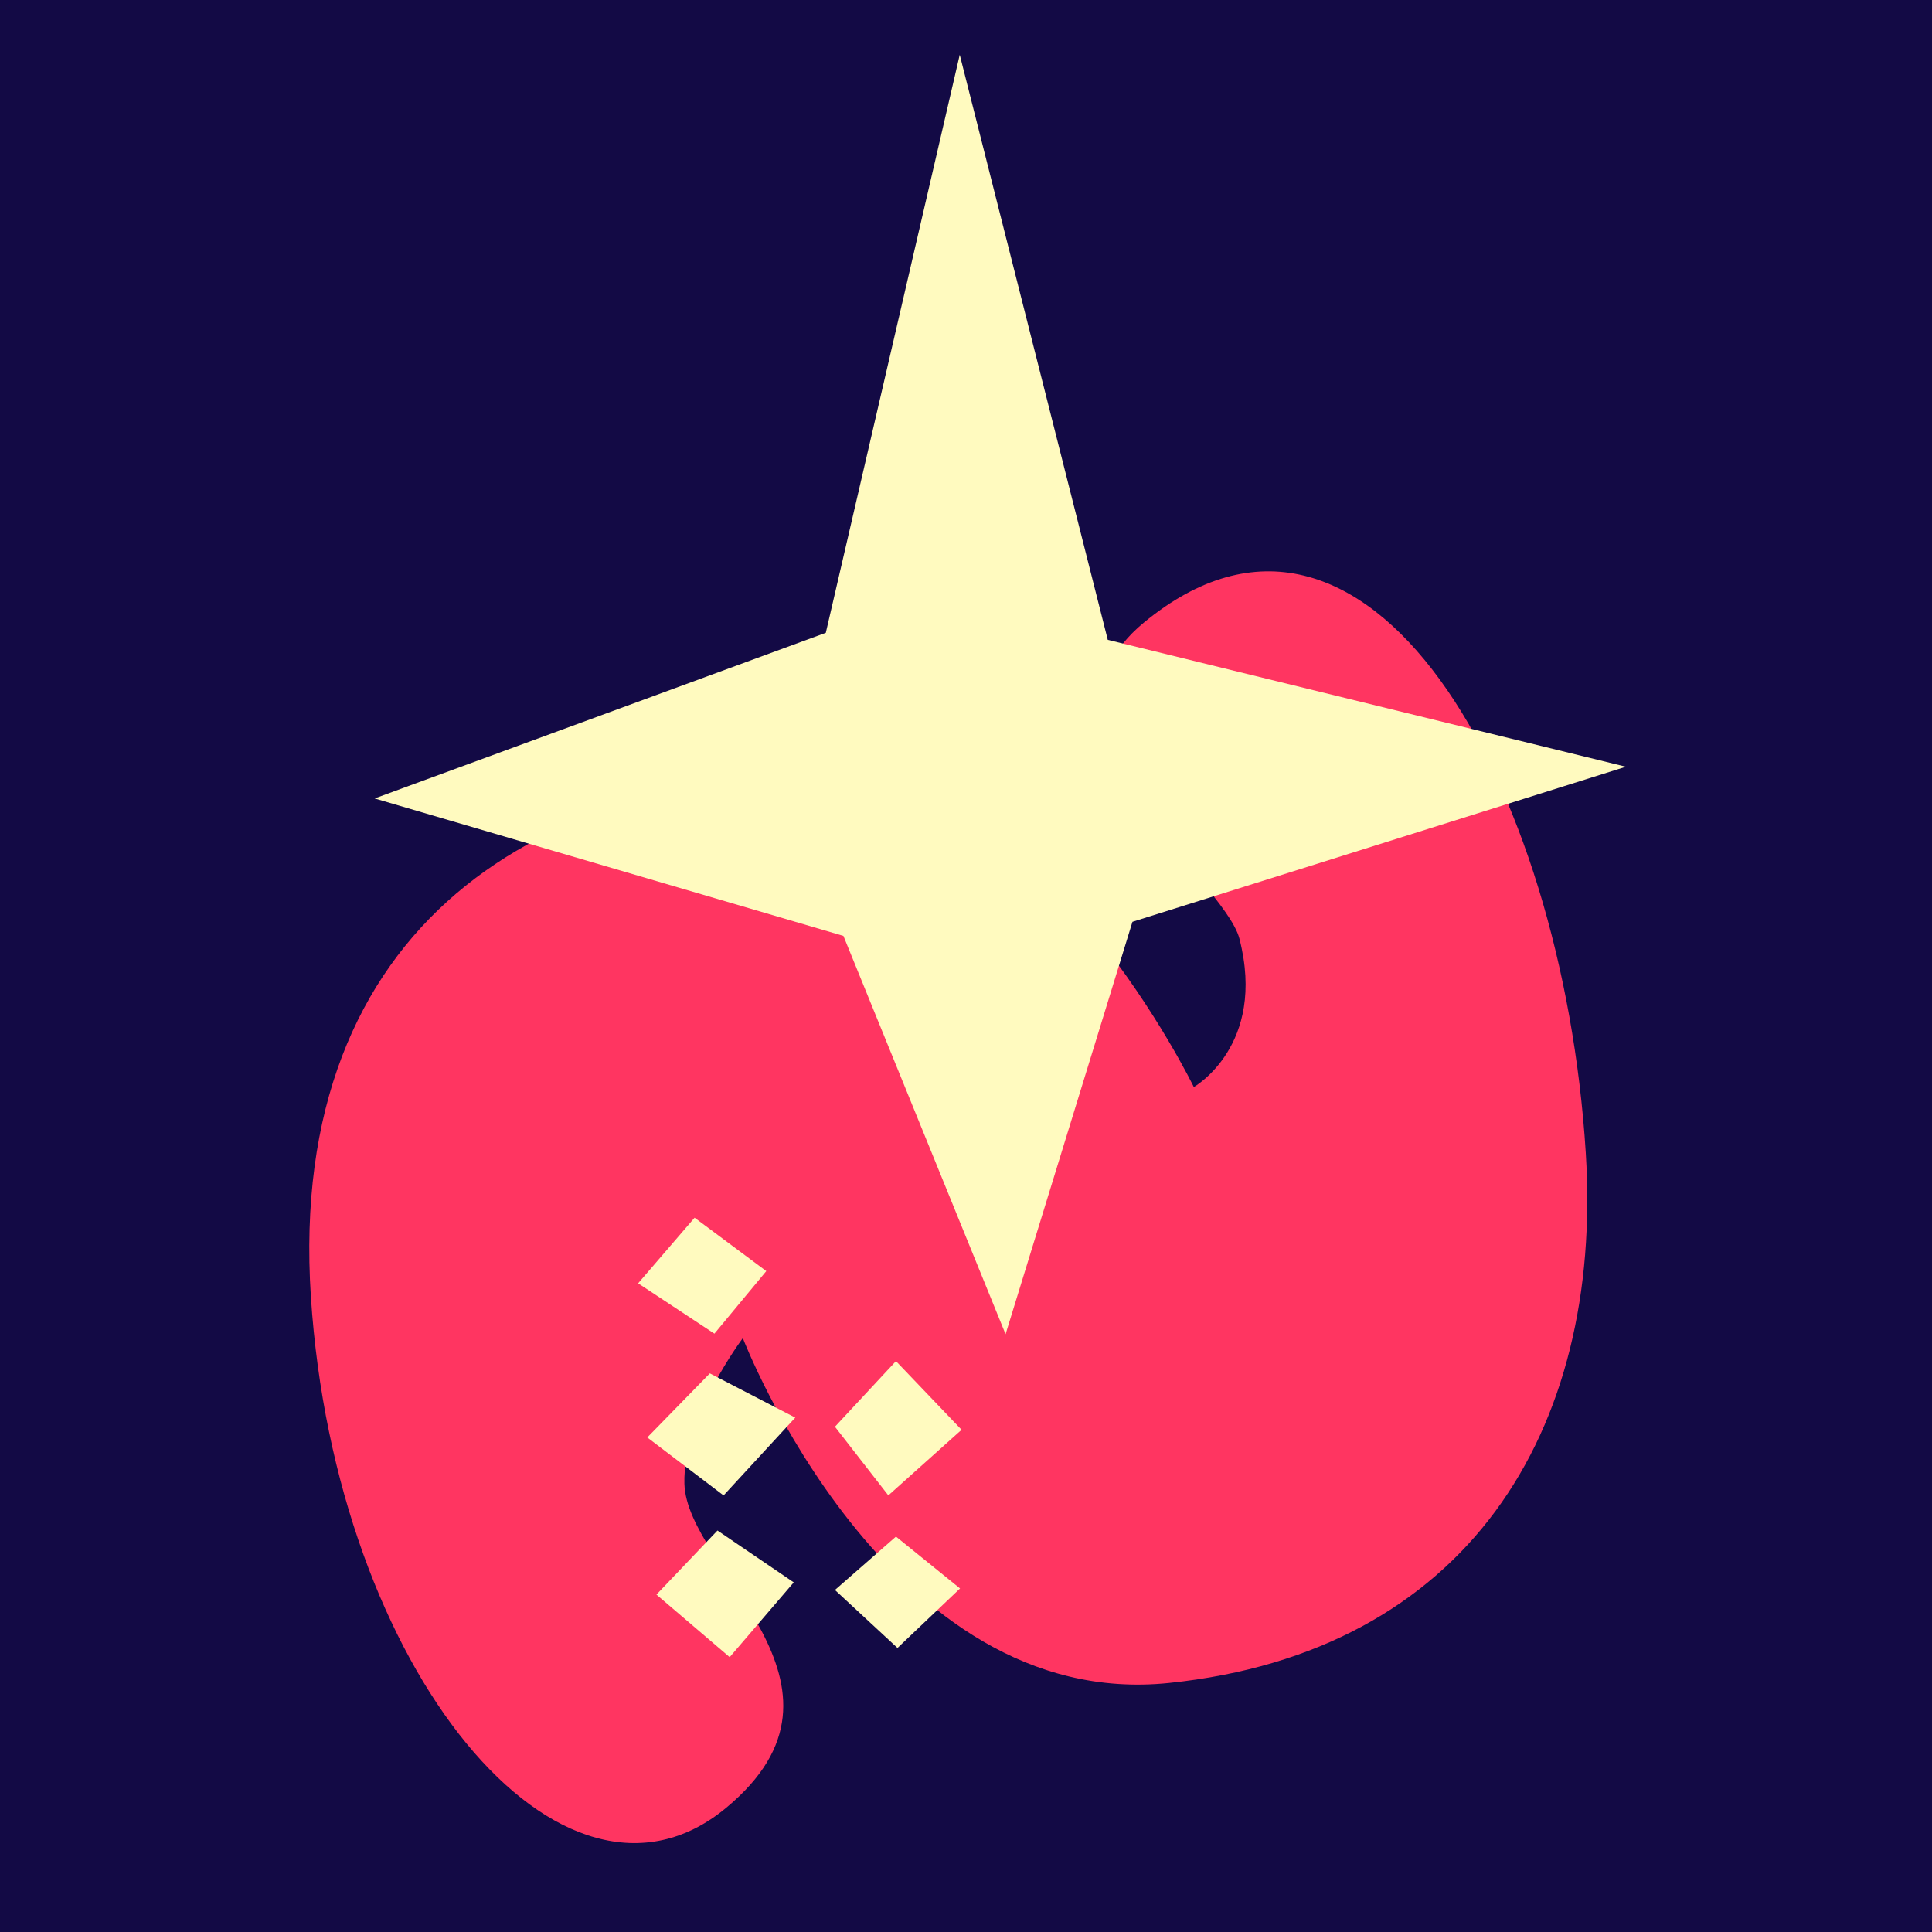
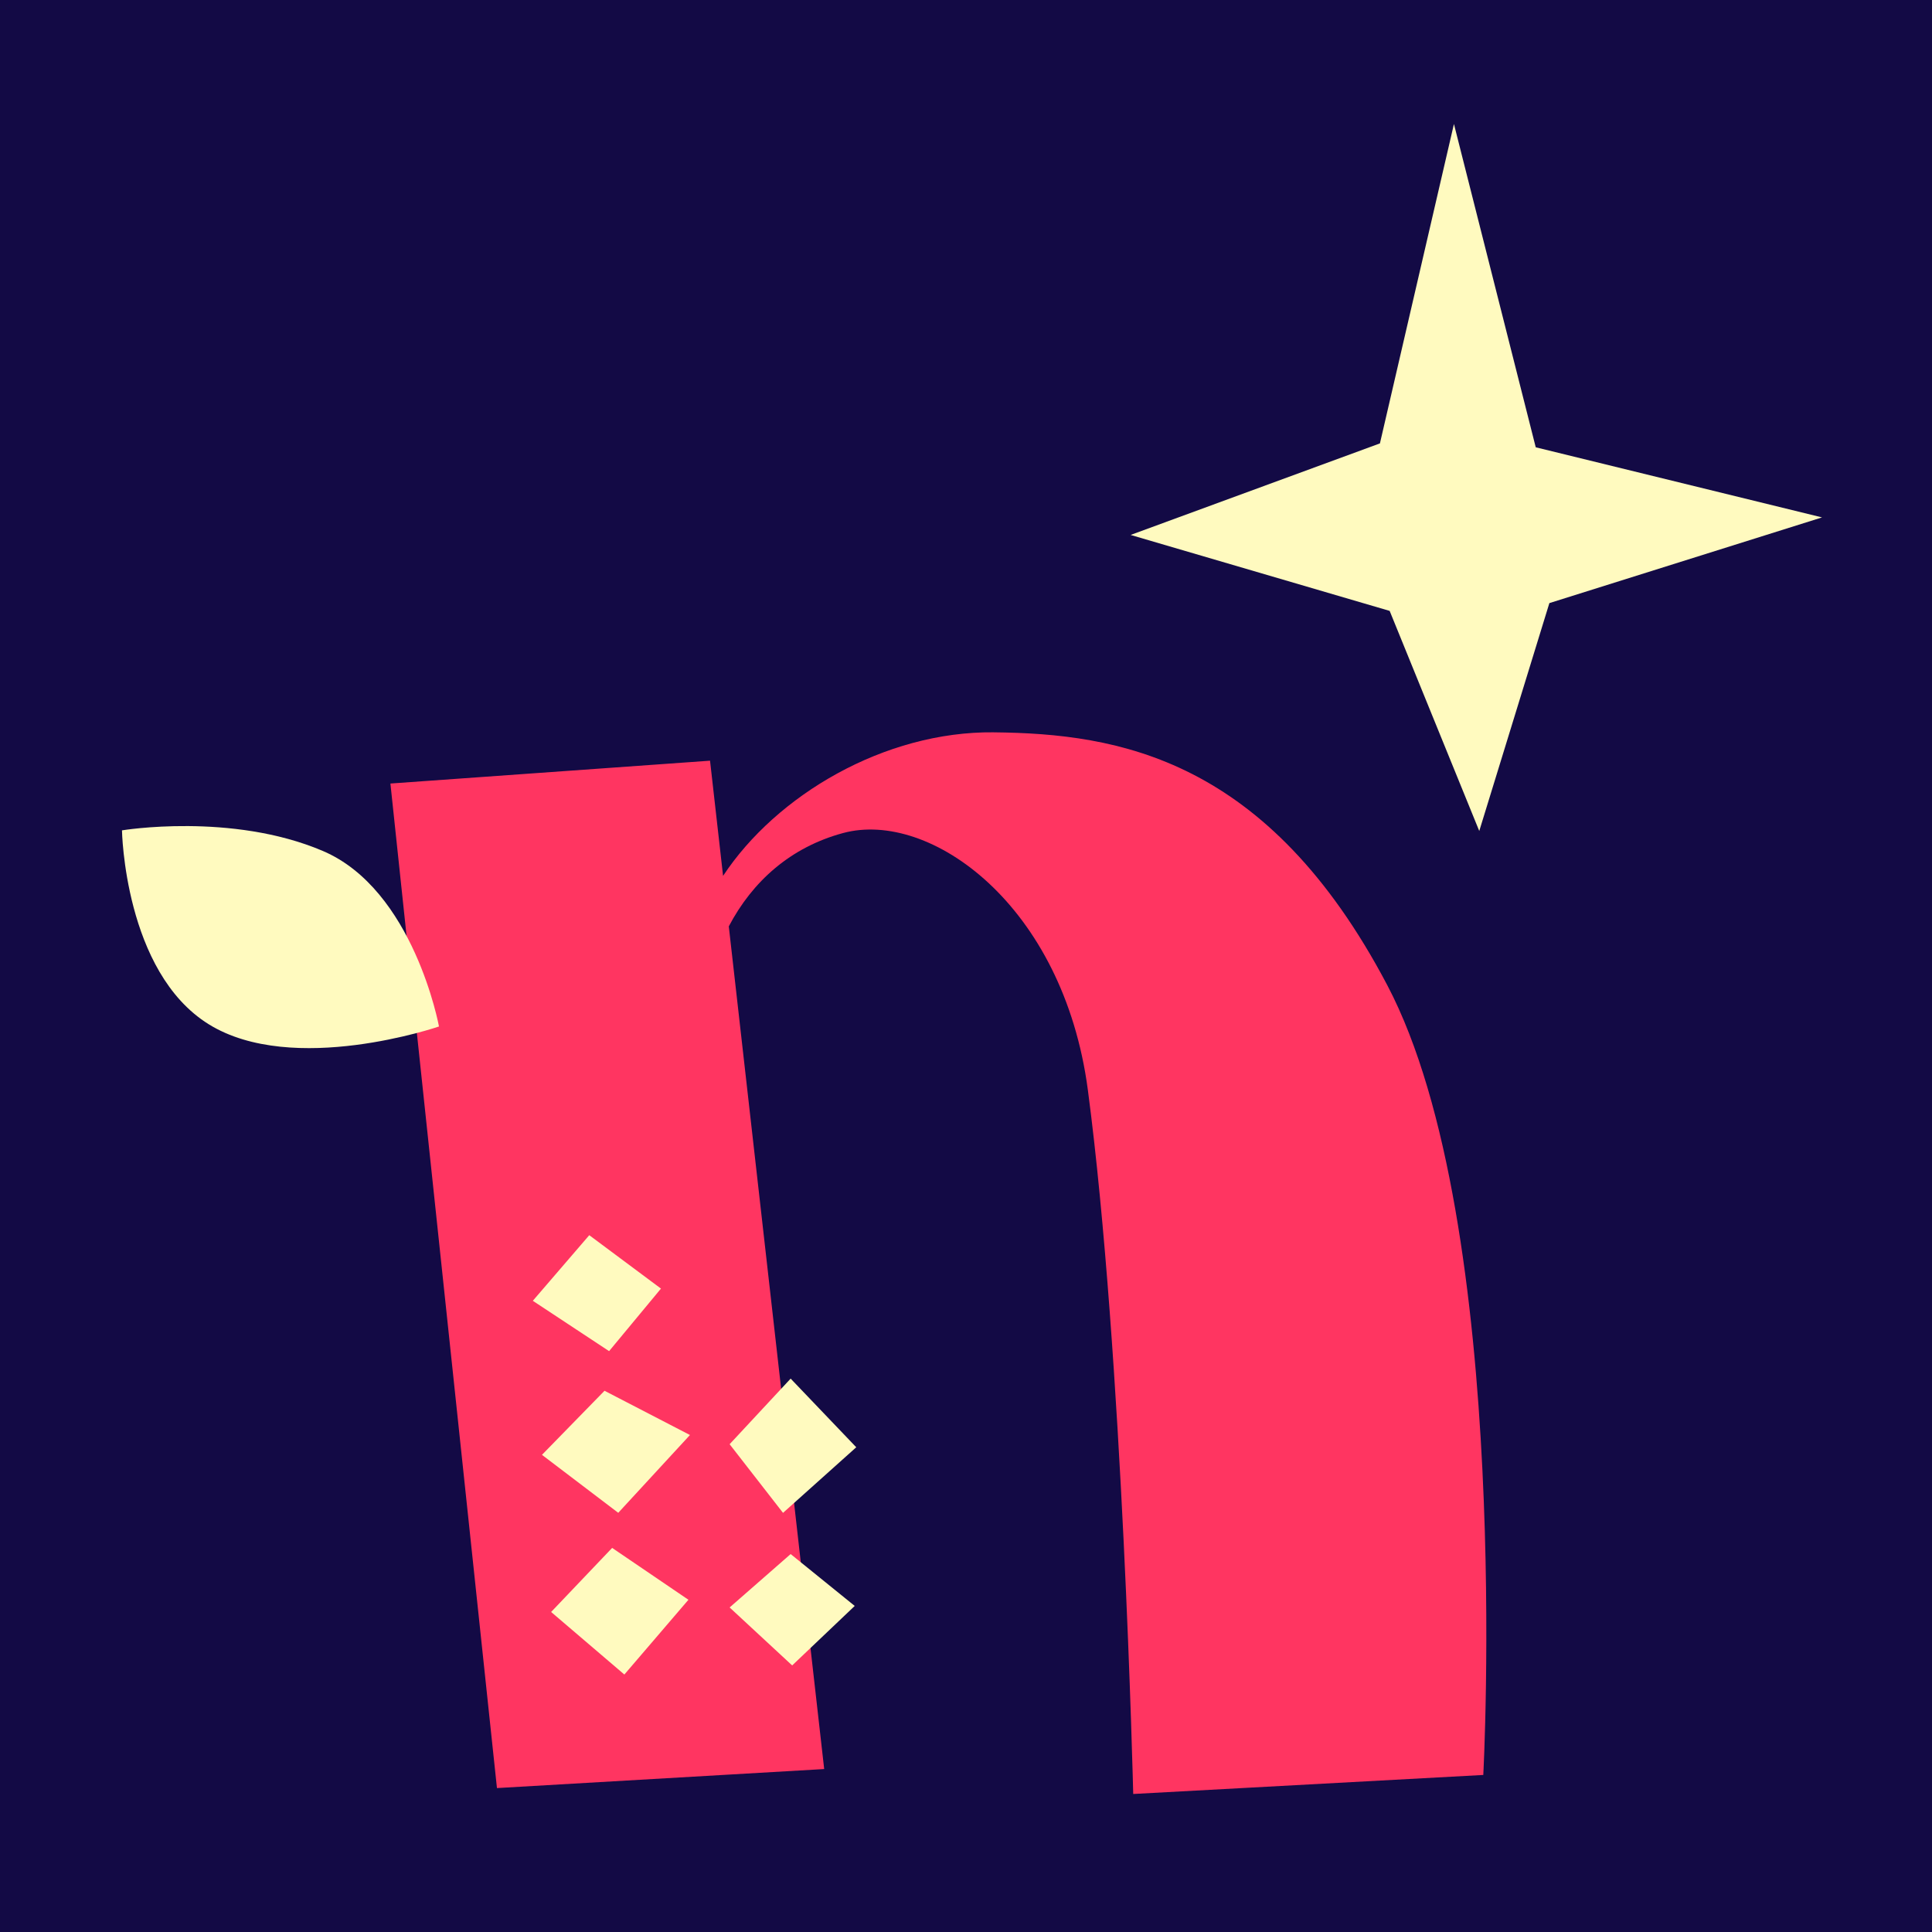
<svg xmlns="http://www.w3.org/2000/svg" width="210mm" height="210mm" version="1.1" viewBox="0 0 210 210">
  <g>
    <rect width="210" height="210" fill="#130a45" />
-     <path d="m78.922 196.51c-17.723 14.687-42.473-14.836-45.13-55.549-2.657-40.713 25.604-57.328 57.607-56.611 22.216 0.497 38.364 33.806 38.364 33.806s7.941-4.492 4.96-16.115c-1.687-6.577-24.556-22.671-10.41-34.353 24.286-20.055 45.526 17.318 48.055 57.641 1.903 30.345-12.991 54.251-45.306 57.603-30.724 3.186-46.318-37.483-46.318-37.483s-6.548 8.691-6.352 15.825c0.256 9.288 20.696 21.839 4.529 35.237z" fill="#ff3561" />
+     <path d="m108.03 79.599c-11.908-0.123-23.658 6.848-29.435 15.605l-1.417-12.52-34.742 2.482 11.581 109.19 35.569-2.068-10.369-91.595c2.57-4.893 6.715-8.609 12.437-10.149 9.437-2.539 23.927 7.813 26.59 27.919 3.796 28.659 4.932 76.535 4.932 76.535l38.051-2.068s3.22-59.891-10.432-85.838c-13.011-24.727-29.307-27.352-42.764-27.491z" fill="#ff3561" />
    <g fill="#fffabf">
-       <path d="m91.677 101.73-50.954-14.942 49.039-18.006 14.558-62.831 16.091 63.597 56.318 13.792-53.636 16.857-13.792 44.825z" />
-       <path d="m75.499 132.36-6.136 7.131 8.291 5.472 5.638-6.799z" />
-       <path d="m77.157 149.28-6.799 6.965 8.291 6.301 7.794-8.457z" />
-       <path d="m77.986 166.36-6.633 6.965 7.96 6.799 6.965-8.126z" />
-       <path d="m90.755 155.08 6.633-7.131 7.131 7.462-7.96 7.131z" />
-       <path d="m97.388 167.02-6.633 5.804 6.799 6.301 6.799-6.467z" />
+       <path d="m151.05 66.402-28.156-8.256 27.098-9.95 8.045-34.719 8.891 35.142 31.12 7.621-29.638 9.315-7.621 24.769z" />
+       <path d="m13.259 90.256s0.248 15.369 9.42 21.071c9.172 5.702 25.037 0.248 25.037 0.248s-2.727-14.874-12.643-19.088c-9.916-4.214-21.815-2.231-21.815-2.231z" />
+       <path d="m64.051 134.26-6.136 7.131 8.291 5.472 5.638-6.799z" />
+       <path d="m65.709 151.17-6.799 6.965 8.291 6.301 7.794-8.457z" />
+       <path d="m66.538 168.25-6.633 6.965 7.96 6.799 6.965-8.126z" />
+       <path d="m79.307 156.98 6.633-7.131 7.131 7.462-7.96 7.131z" />
+       <path d="m85.94 168.92-6.633 5.804 6.799 6.301 6.799-6.467z" />
    </g>
  </g>
</svg>
